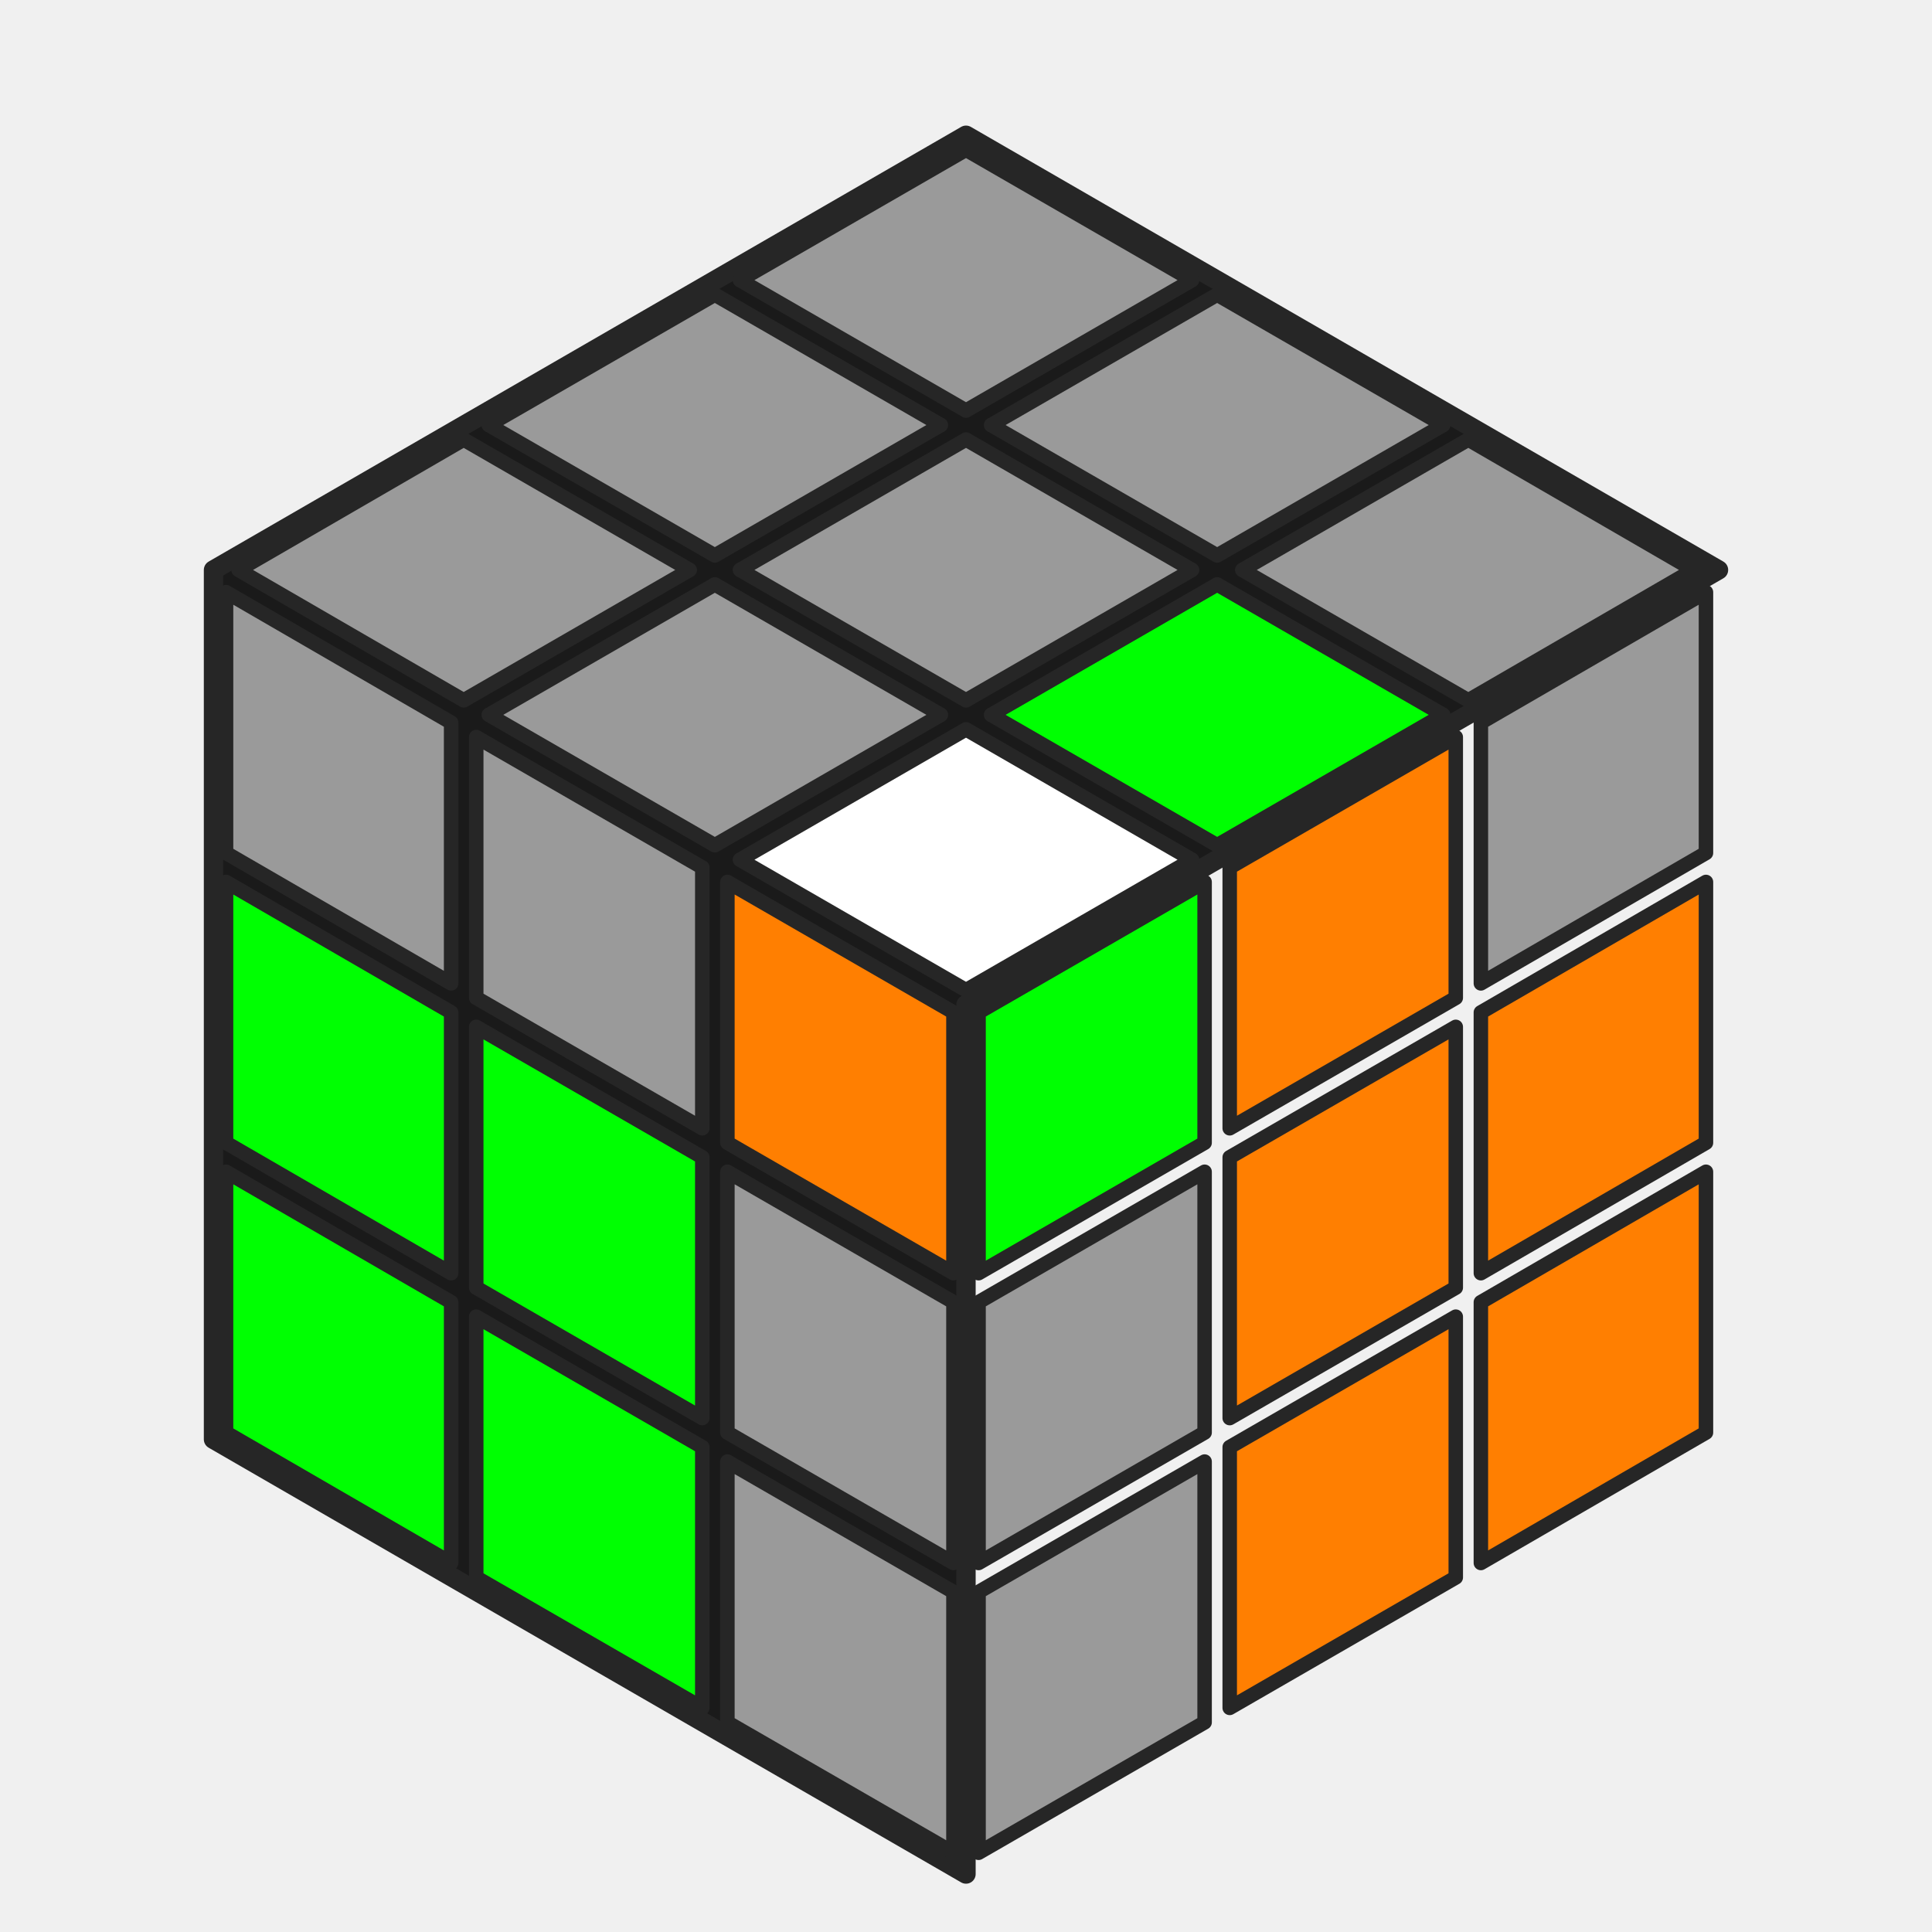
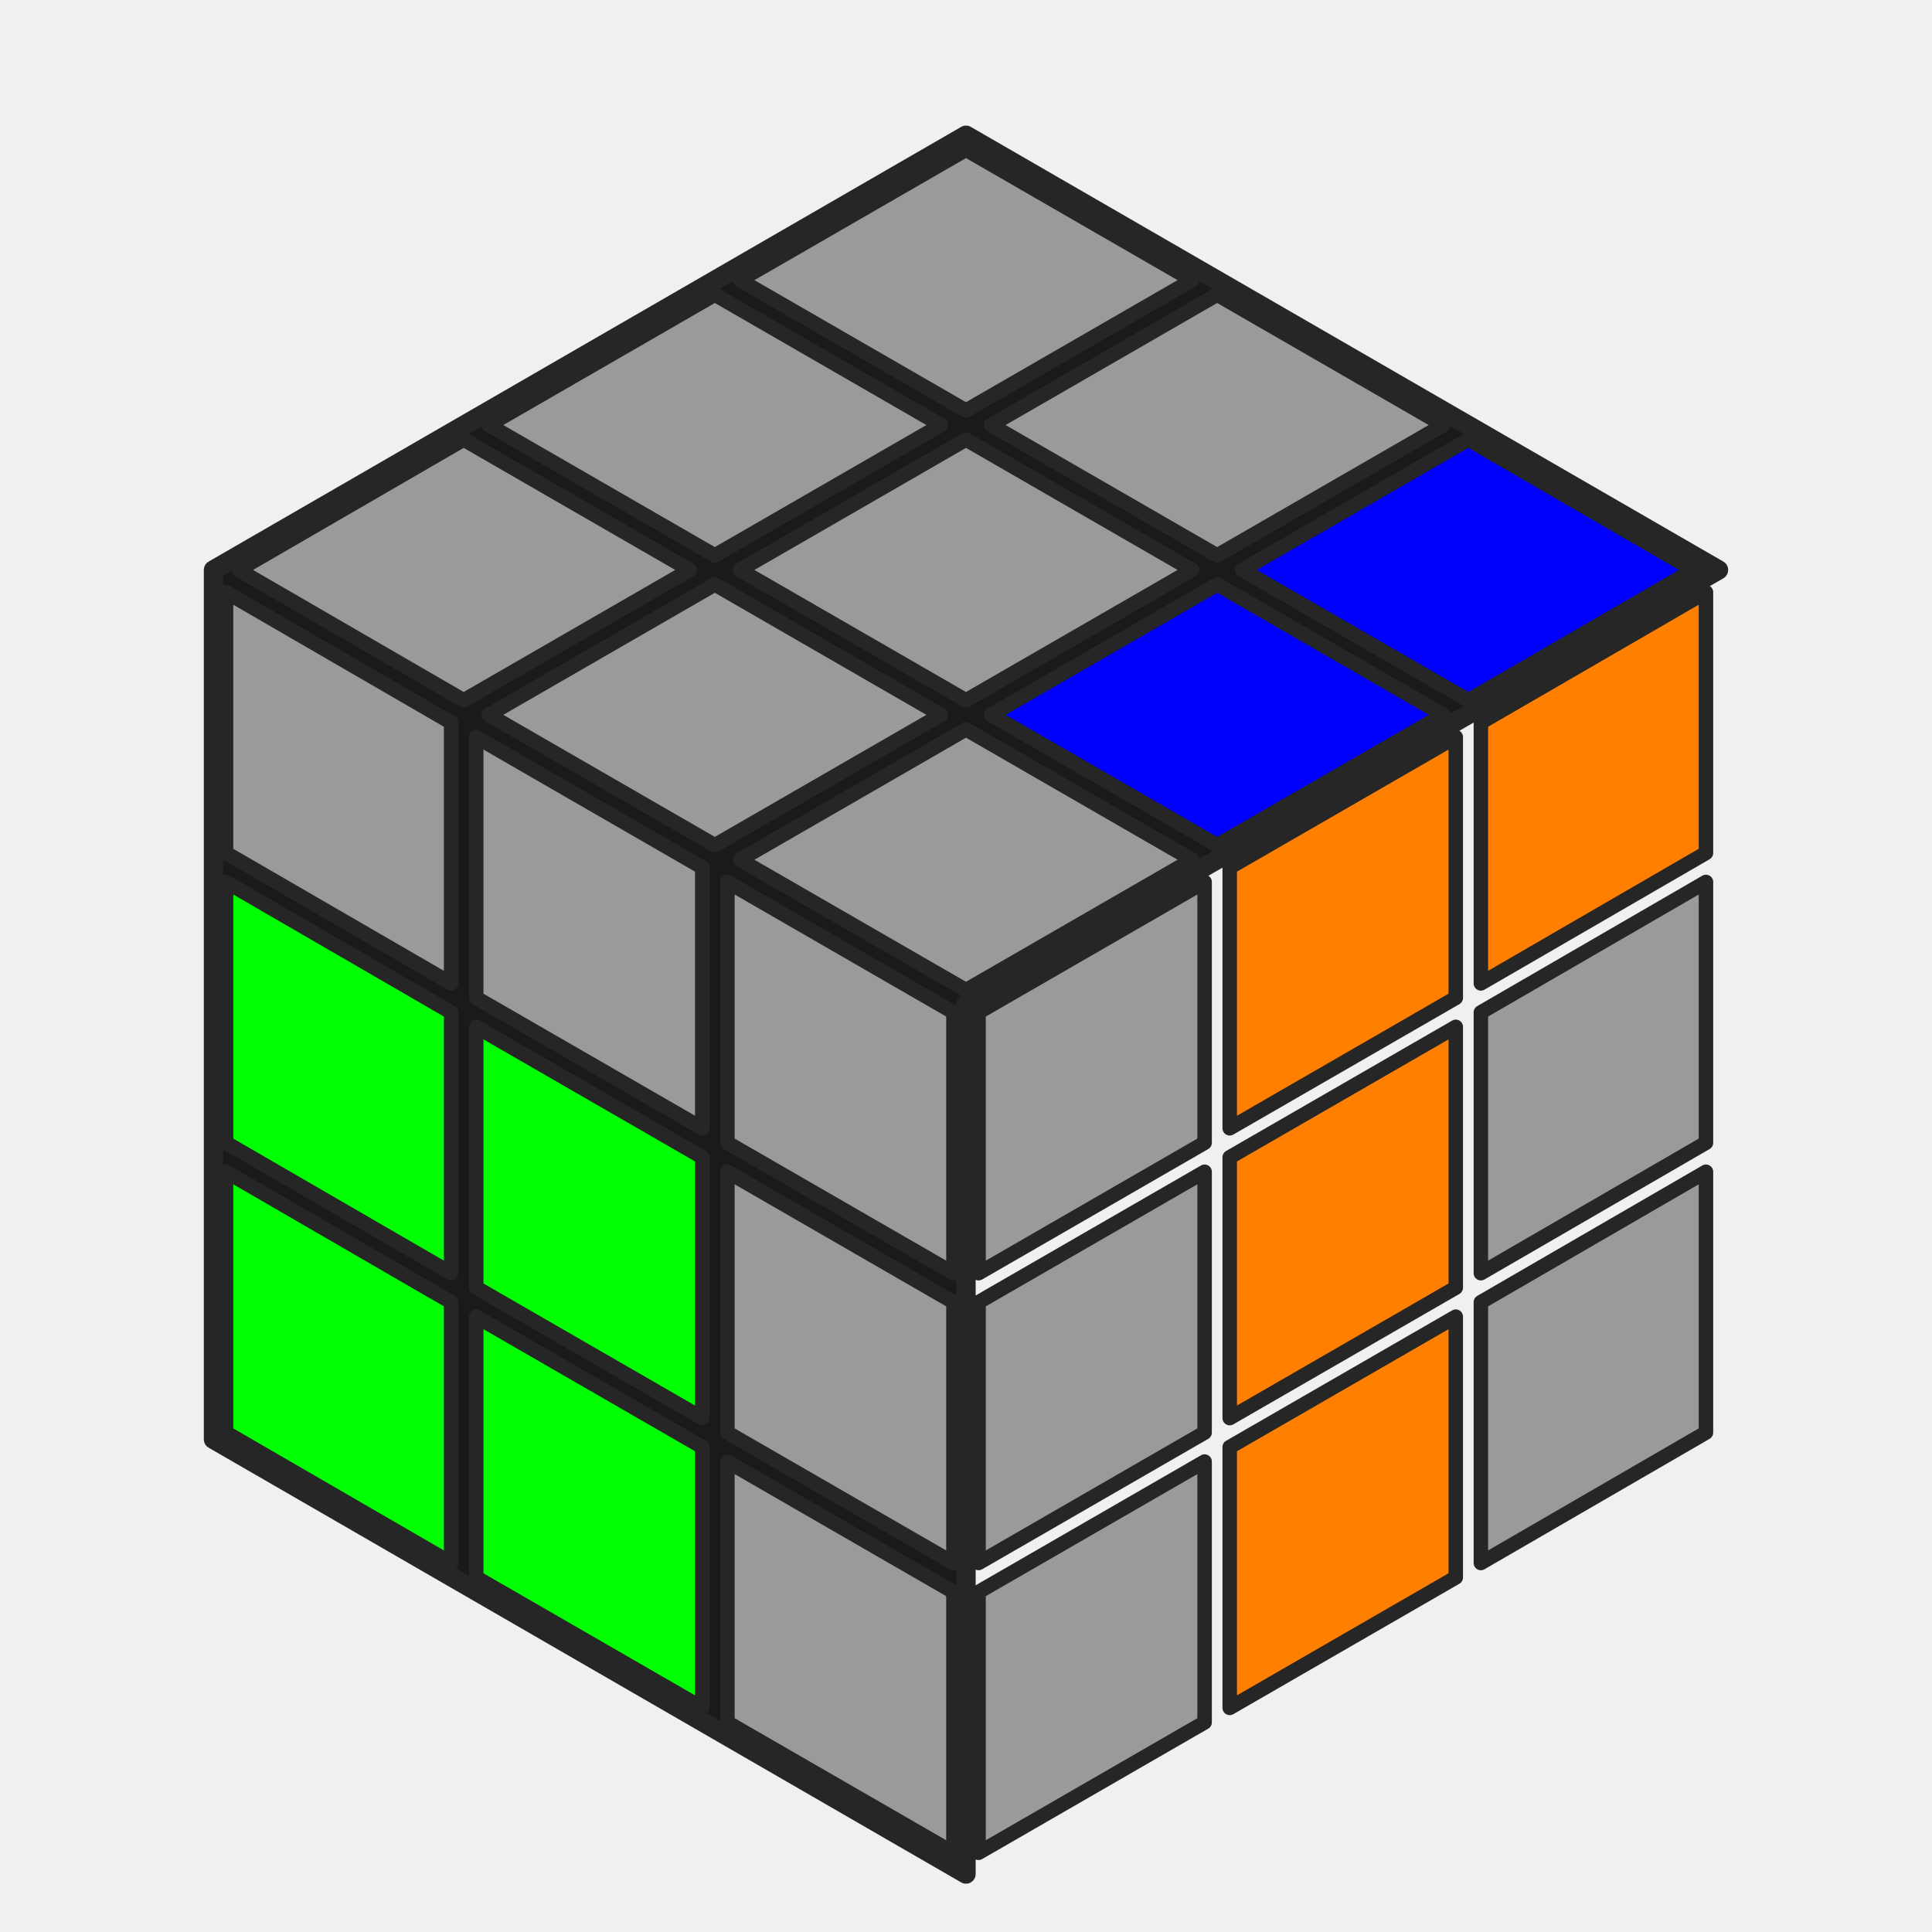
- <svg xmlns="http://www.w3.org/2000/svg" viewBox="0 0 200 200" width="200" height="200" role="img" aria-label="Caso 07">
+ <svg xmlns="http://www.w3.org/2000/svg" viewBox="0 0 200 200" width="200" height="200" role="img" aria-label="Caso 11">
  <polygon points="100.0,14.0 177.9,59.0 100.0,104.0 100.0,194.0 22.1,149.0 22.1,59.0" fill="#1a1a1a" stroke="#262626" stroke-width="2" stroke-linejoin="round" />
  <polygon points="100.0,15.5 123.4,29.0 100.0,42.5 76.6,29.0" fill="#9a9a9a" stroke="#262626" stroke-width="1.5" stroke-linejoin="round" />
  <polygon points="126.0,30.5 149.4,44.0 126.0,57.5 102.6,44.0" fill="#9a9a9a" stroke="#262626" stroke-width="1.5" stroke-linejoin="round" />
-   <polygon points="152.0,45.5 175.3,59.0 152.0,72.5 128.6,59.0" fill="#9a9a9a" stroke="#262626" stroke-width="1.5" stroke-linejoin="round" />
+   <polygon points="152.0,45.5 175.3,59.0 152.0,72.5 128.6,59.0" fill="#0000fd" stroke="#262626" stroke-width="1.5" stroke-linejoin="round" />
  <polygon points="74.0,30.5 97.4,44.0 74.0,57.5 50.6,44.0" fill="#9a9a9a" stroke="#262626" stroke-width="1.5" stroke-linejoin="round" />
  <polygon points="100.0,45.5 123.4,59.0 100.0,72.5 76.6,59.0" fill="#9a9a9a" stroke="#262626" stroke-width="1.5" stroke-linejoin="round" />
-   <polygon points="126.0,60.5 149.4,74.0 126.0,87.5 102.6,74.0" fill="#00ff02" stroke="#262626" stroke-width="1.5" stroke-linejoin="round" />
+   <polygon points="126.0,60.5 149.4,74.0 126.0,87.5 102.6,74.0" fill="#0000fd" stroke="#262626" stroke-width="1.5" stroke-linejoin="round" />
  <polygon points="48.0,45.5 71.4,59.0 48.0,72.5 24.7,59.0" fill="#9a9a9a" stroke="#262626" stroke-width="1.5" stroke-linejoin="round" />
  <polygon points="74.0,60.5 97.4,74.0 74.0,87.5 50.6,74.0" fill="#9a9a9a" stroke="#262626" stroke-width="1.5" stroke-linejoin="round" />
-   <polygon points="100.0,75.5 123.4,89.0 100.0,102.5 76.6,89.0" fill="#ffffff" stroke="#262626" stroke-width="1.5" stroke-linejoin="round" />
-   <polygon points="124.7,118.3 124.7,91.3 101.3,104.8 101.3,131.8" fill="#00ff02" stroke="#262626" stroke-width="1.5" stroke-linejoin="round" />
+   <polygon points="100.0,75.5 123.4,89.0 100.0,102.5 76.6,89.0" fill="#9a9a9a" stroke="#262626" stroke-width="1.5" stroke-linejoin="round" />
+   <polygon points="124.7,118.3 124.7,91.3 101.3,104.8 101.3,131.8" fill="#9a9a9a" stroke="#262626" stroke-width="1.5" stroke-linejoin="round" />
  <polygon points="150.7,103.3 150.7,76.3 127.3,89.8 127.3,116.8" fill="#ff7f01" stroke="#262626" stroke-width="1.5" stroke-linejoin="round" />
-   <polygon points="176.6,88.3 176.6,61.3 153.3,74.8 153.3,101.8" fill="#9a9a9a" stroke="#262626" stroke-width="1.5" stroke-linejoin="round" />
+   <polygon points="176.6,88.3 176.6,61.3 153.3,74.8 153.3,101.8" fill="#ff7f01" stroke="#262626" stroke-width="1.5" stroke-linejoin="round" />
  <polygon points="124.7,148.3 124.7,121.3 101.3,134.8 101.3,161.8" fill="#9a9a9a" stroke="#262626" stroke-width="1.5" stroke-linejoin="round" />
  <polygon points="150.7,133.3 150.7,106.3 127.3,119.8 127.3,146.8" fill="#ff7f01" stroke="#262626" stroke-width="1.5" stroke-linejoin="round" />
-   <polygon points="176.6,118.3 176.6,91.3 153.3,104.8 153.3,131.8" fill="#ff7f01" stroke="#262626" stroke-width="1.5" stroke-linejoin="round" />
+   <polygon points="176.6,118.3 176.6,91.3 153.3,104.8 153.3,131.8" fill="#9a9a9a" stroke="#262626" stroke-width="1.5" stroke-linejoin="round" />
  <polygon points="124.7,178.3 124.7,151.3 101.3,164.8 101.3,191.8" fill="#9a9a9a" stroke="#262626" stroke-width="1.5" stroke-linejoin="round" />
  <polygon points="150.7,163.3 150.7,136.3 127.3,149.8 127.3,176.8" fill="#ff7f01" stroke="#262626" stroke-width="1.5" stroke-linejoin="round" />
-   <polygon points="176.6,148.3 176.6,121.3 153.3,134.8 153.3,161.8" fill="#ff7f01" stroke="#262626" stroke-width="1.5" stroke-linejoin="round" />
+   <polygon points="176.6,148.3 176.6,121.3 153.3,134.8 153.3,161.8" fill="#9a9a9a" stroke="#262626" stroke-width="1.5" stroke-linejoin="round" />
  <polygon points="23.4,88.3 46.7,101.8 46.7,74.8 23.4,61.3" fill="#9a9a9a" stroke="#262626" stroke-width="1.5" stroke-linejoin="round" />
  <polygon points="49.3,103.3 72.7,116.8 72.7,89.8 49.3,76.3" fill="#9a9a9a" stroke="#262626" stroke-width="1.5" stroke-linejoin="round" />
-   <polygon points="75.3,118.3 98.7,131.8 98.7,104.8 75.3,91.3" fill="#ff7f01" stroke="#262626" stroke-width="1.5" stroke-linejoin="round" />
+   <polygon points="75.3,118.3 98.7,131.8 98.7,104.8 75.3,91.3" fill="#9a9a9a" stroke="#262626" stroke-width="1.5" stroke-linejoin="round" />
  <polygon points="23.4,118.3 46.7,131.8 46.7,104.8 23.4,91.3" fill="#00ff02" stroke="#262626" stroke-width="1.5" stroke-linejoin="round" />
  <polygon points="49.3,133.3 72.7,146.8 72.7,119.8 49.3,106.3" fill="#00ff02" stroke="#262626" stroke-width="1.5" stroke-linejoin="round" />
  <polygon points="75.3,148.3 98.7,161.8 98.7,134.8 75.3,121.3" fill="#9a9a9a" stroke="#262626" stroke-width="1.5" stroke-linejoin="round" />
  <polygon points="23.4,148.3 46.7,161.8 46.7,134.8 23.4,121.3" fill="#00ff02" stroke="#262626" stroke-width="1.5" stroke-linejoin="round" />
  <polygon points="49.3,163.3 72.7,176.8 72.7,149.8 49.3,136.3" fill="#00ff02" stroke="#262626" stroke-width="1.5" stroke-linejoin="round" />
  <polygon points="75.3,178.3 98.7,191.8 98.7,164.8 75.3,151.3" fill="#9a9a9a" stroke="#262626" stroke-width="1.5" stroke-linejoin="round" />
</svg>
